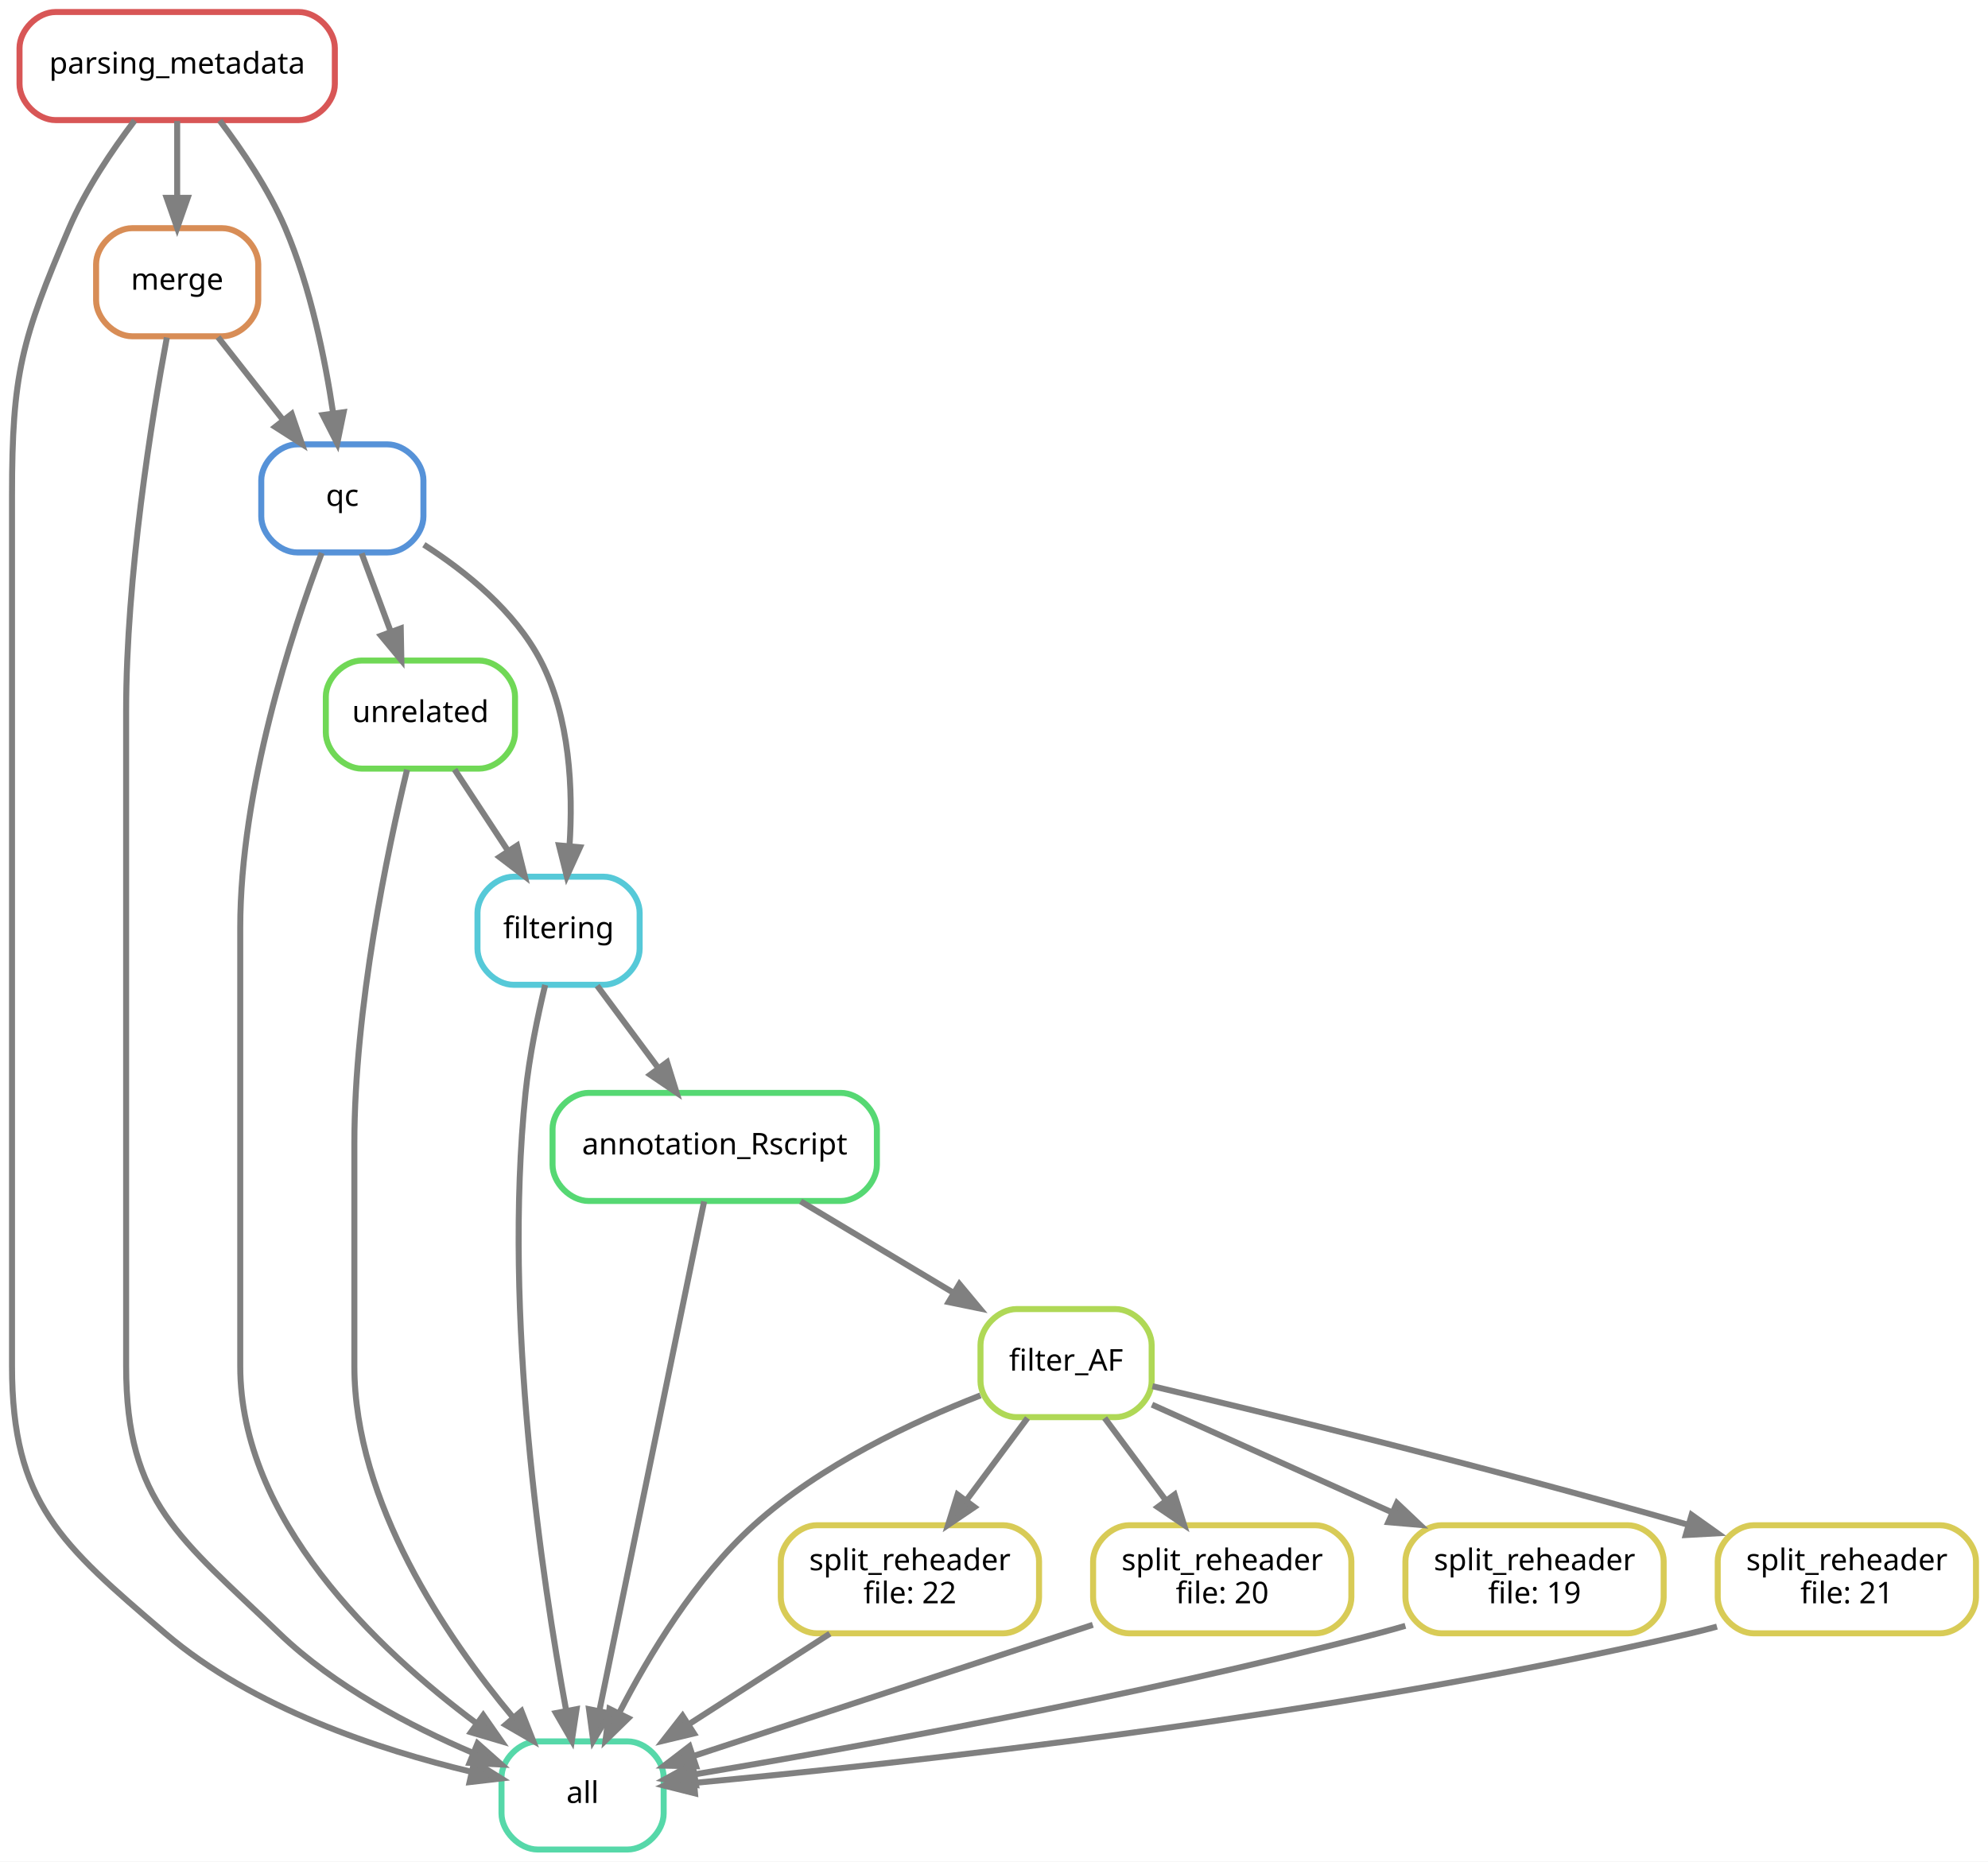
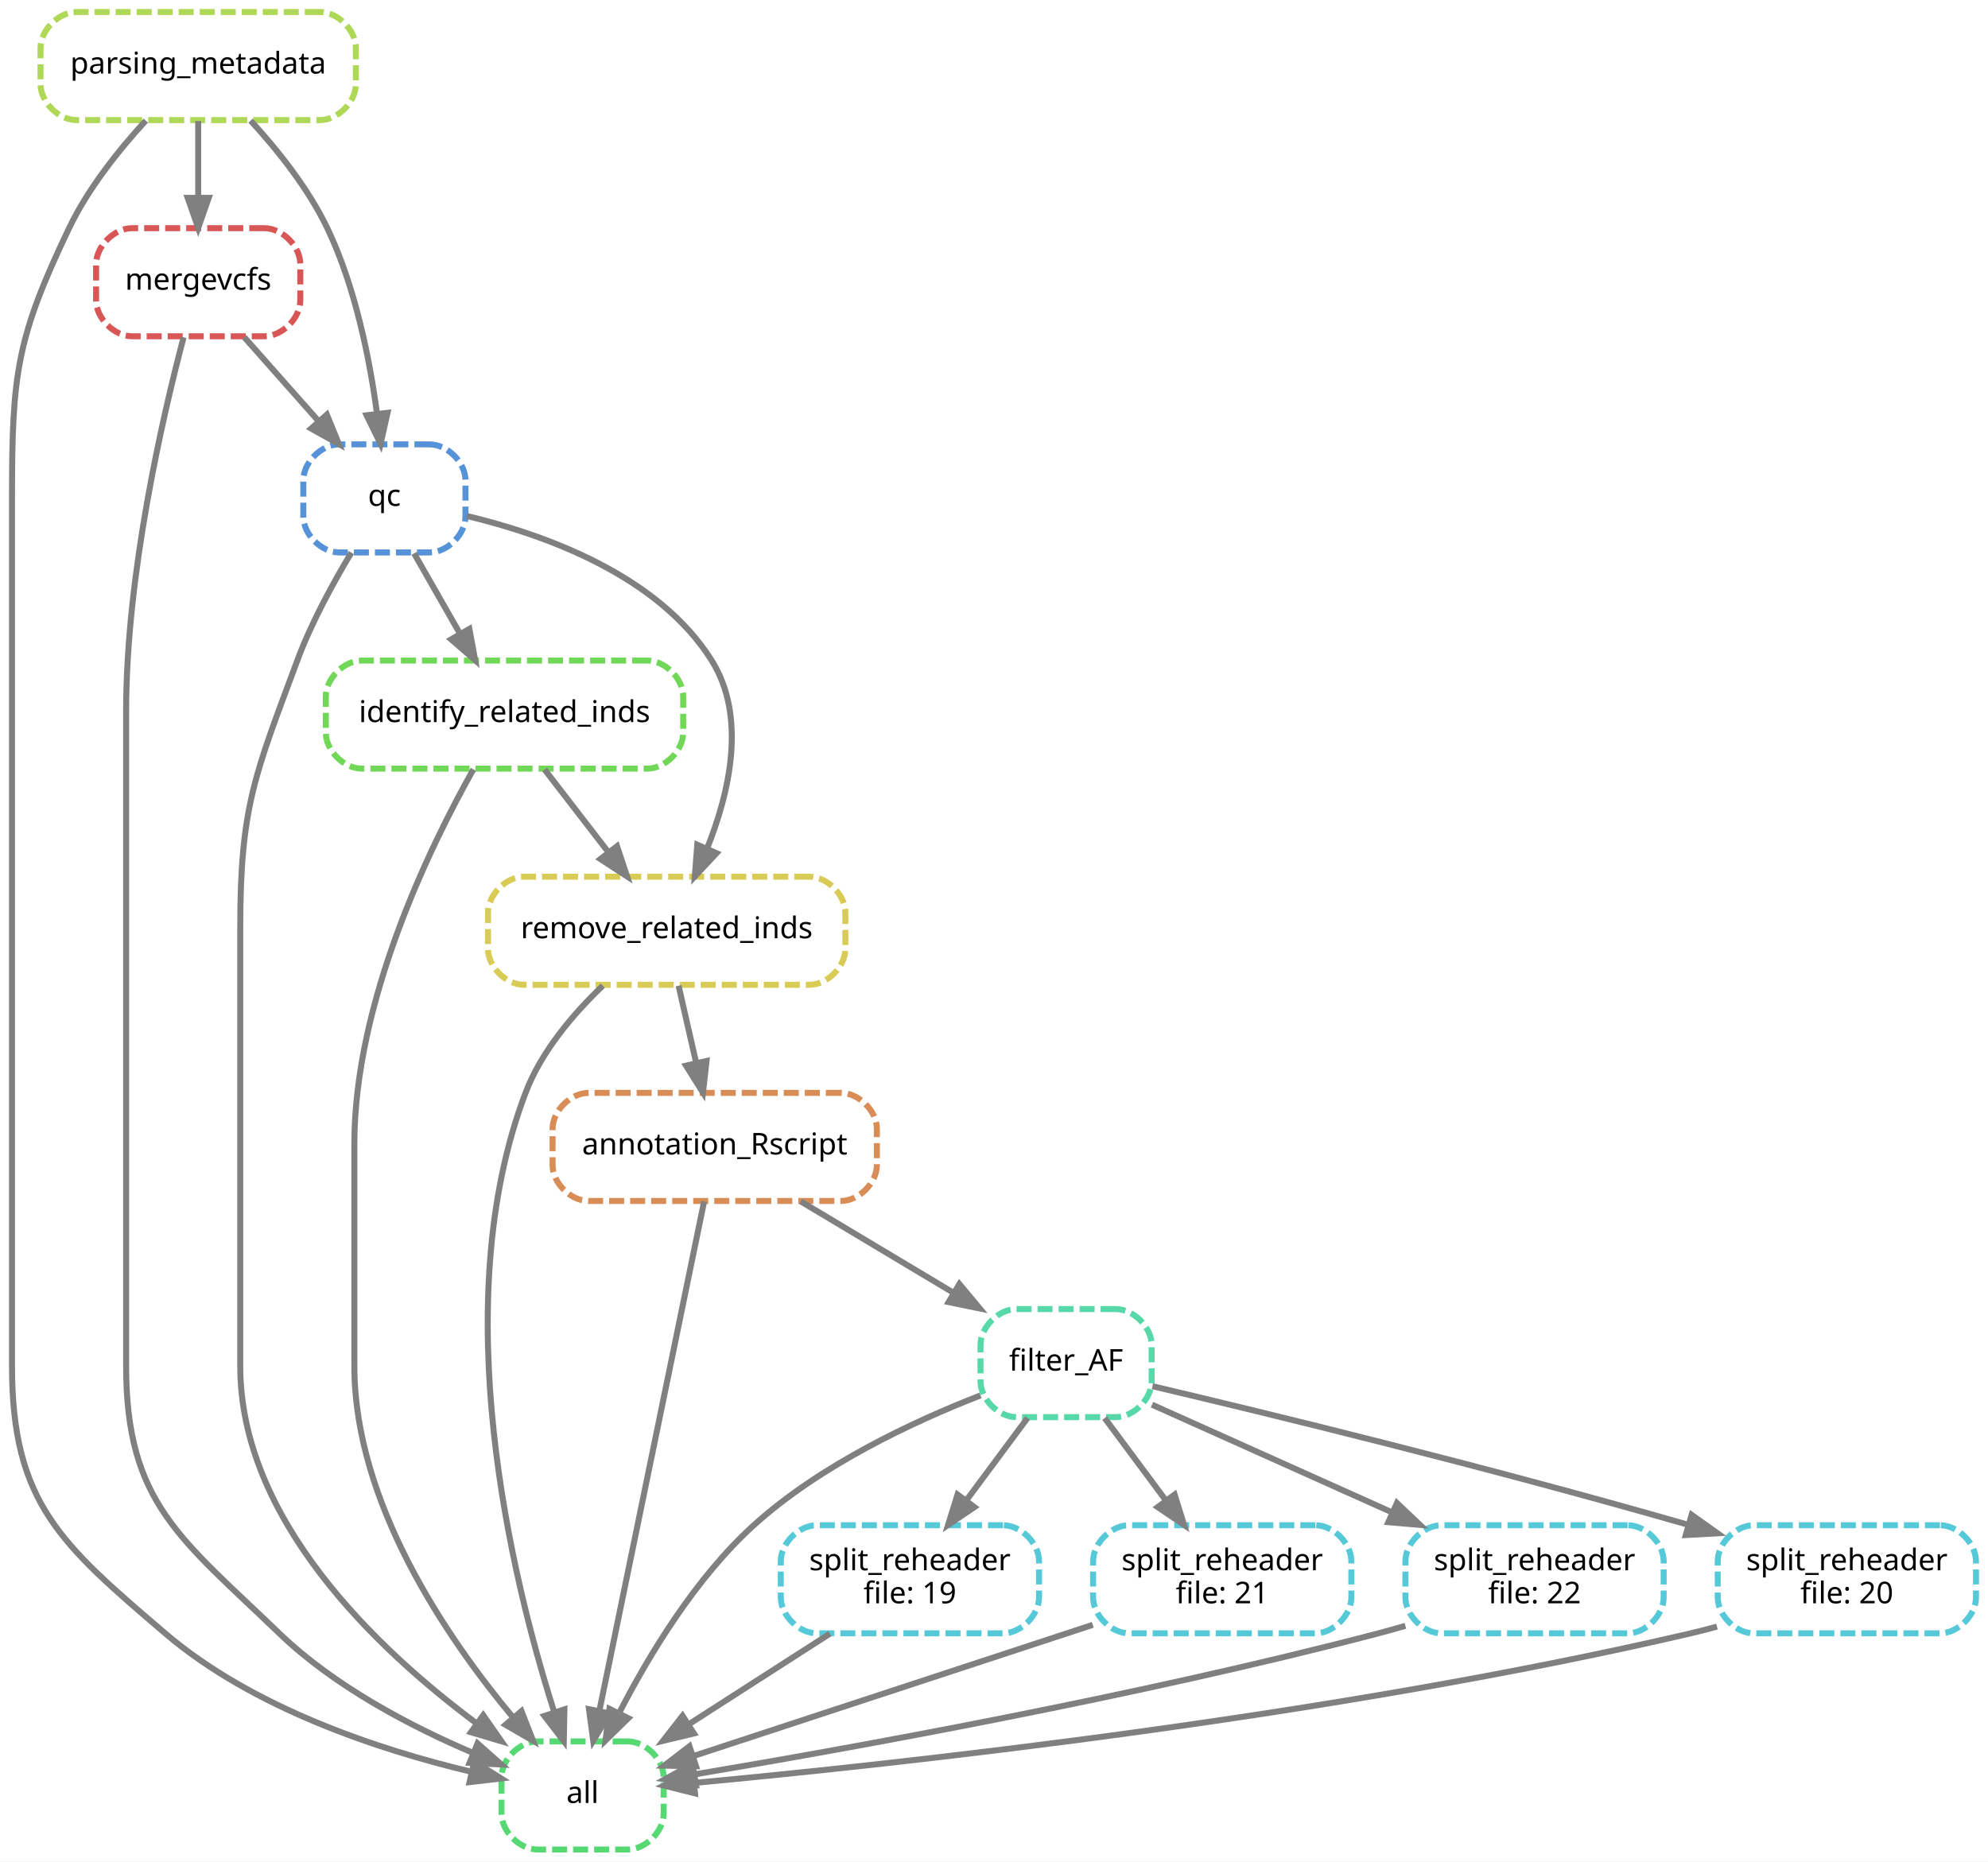
<svg xmlns="http://www.w3.org/2000/svg" width="662pt" height="620pt" viewBox="0.00 0.00 662.00 620.00">
  <g id="graph0" class="graph" transform="scale(1 1) rotate(0) translate(4 616)">
    <polygon fill="white" stroke="transparent" points="-4,4 -4,-616 658,-616 658,4 -4,4" />
    <g id="node1" class="node">
-       <path fill="none" stroke="#56d8a9" stroke-width="2" d="M205,-36C205,-36 175,-36 175,-36 169,-36 163,-30 163,-24 163,-24 163,-12 163,-12 163,-6 169,0 175,0 175,0 205,0 205,0 211,0 217,-6 217,-12 217,-12 217,-24 217,-24 217,-30 211,-36 205,-36" />
+       <path fill="none" stroke="#56d873" stroke-width="2" stroke-dasharray="5,2" d="M205,-36C205,-36 175,-36 175,-36 169,-36 163,-30 163,-24 163,-24 163,-12 163,-12 163,-6 169,0 175,0 175,0 205,0 205,0 211,0 217,-6 217,-12 217,-12 217,-24 217,-24 217,-30 211,-36 205,-36" />
      <text text-anchor="middle" x="190" y="-15.5" font-family="sans" font-size="10.00">all</text>
    </g>
    <g id="node2" class="node">
-       <path fill="none" stroke="#d85656" stroke-width="2" d="M95.5,-612C95.5,-612 14.5,-612 14.5,-612 8.5,-612 2.5,-606 2.5,-600 2.5,-600 2.5,-588 2.5,-588 2.5,-582 8.5,-576 14.5,-576 14.5,-576 95.5,-576 95.5,-576 101.5,-576 107.5,-582 107.5,-588 107.5,-588 107.5,-600 107.5,-600 107.5,-606 101.5,-612 95.5,-612" />
-       <text text-anchor="middle" x="55" y="-591.5" font-family="sans" font-size="10.00">parsing_metadata</text>
+       <path fill="none" stroke="#afd856" stroke-width="2" stroke-dasharray="5,2" d="M102.5,-612C102.5,-612 21.5,-612 21.5,-612 15.5,-612 9.5,-606 9.5,-600 9.5,-600 9.5,-588 9.5,-588 9.5,-582 15.5,-576 21.5,-576 21.5,-576 102.5,-576 102.5,-576 108.5,-576 114.5,-582 114.5,-588 114.5,-588 114.5,-600 114.5,-600 114.5,-606 108.5,-612 102.5,-612" />
+       <text text-anchor="middle" x="62" y="-591.5" font-family="sans" font-size="10.00">parsing_metadata</text>
    </g>
    <g id="edge1" class="edge">
-       <path fill="none" stroke="grey" stroke-width="2" d="M40.84,-575.85C33.31,-565.93 24.5,-552.89 19,-540 3.12,-502.8 0,-491.45 0,-451 0,-451 0,-451 0,-161 0,-115.41 16.35,-101.63 51,-72 80.24,-47 122.5,-33.15 152.74,-25.94" />
+       <path fill="none" stroke="grey" stroke-width="2" d="M44.55,-575.83C35.62,-566.1 25.34,-553.26 19,-540 1.55,-503.51 0,-491.45 0,-451 0,-451 0,-451 0,-161 0,-115.41 16.35,-101.63 51,-72 80.24,-47 122.5,-33.15 152.74,-25.94" />
      <polygon fill="grey" stroke="grey" stroke-width="2" points="153.91,-29.27 162.9,-23.66 152.37,-22.44 153.91,-29.27" />
    </g>
    <g id="node3" class="node">
-       <path fill="none" stroke="#d88d56" stroke-width="2" d="M70,-540C70,-540 40,-540 40,-540 34,-540 28,-534 28,-528 28,-528 28,-516 28,-516 28,-510 34,-504 40,-504 40,-504 70,-504 70,-504 76,-504 82,-510 82,-516 82,-516 82,-528 82,-528 82,-534 76,-540 70,-540" />
-       <text text-anchor="middle" x="55" y="-519.5" font-family="sans" font-size="10.00">merge</text>
+       <path fill="none" stroke="#d85656" stroke-width="2" stroke-dasharray="5,2" d="M84,-540C84,-540 40,-540 40,-540 34,-540 28,-534 28,-528 28,-528 28,-516 28,-516 28,-510 34,-504 40,-504 40,-504 84,-504 84,-504 90,-504 96,-510 96,-516 96,-516 96,-528 96,-528 96,-534 90,-540 84,-540" />
+       <text text-anchor="middle" x="62" y="-519.5" font-family="sans" font-size="10.00">mergevcfs</text>
    </g>
    <g id="edge12" class="edge">
-       <path fill="none" stroke="grey" stroke-width="2" d="M55,-575.7C55,-567.98 55,-558.71 55,-550.11" />
-       <polygon fill="grey" stroke="grey" stroke-width="2" points="58.5,-550.1 55,-540.1 51.5,-550.1 58.5,-550.1" />
+       <path fill="none" stroke="grey" stroke-width="2" d="M62,-575.7C62,-567.98 62,-558.71 62,-550.11" />
+       <polygon fill="grey" stroke="grey" stroke-width="2" points="65.5,-550.1 62,-540.1 58.5,-550.1 65.5,-550.1" />
    </g>
    <g id="node4" class="node">
-       <path fill="none" stroke="#5692d8" stroke-width="2" d="M125,-468C125,-468 95,-468 95,-468 89,-468 83,-462 83,-456 83,-456 83,-444 83,-444 83,-438 89,-432 95,-432 95,-432 125,-432 125,-432 131,-432 137,-438 137,-444 137,-444 137,-456 137,-456 137,-462 131,-468 125,-468" />
-       <text text-anchor="middle" x="110" y="-447.5" font-family="sans" font-size="10.00">qc</text>
+       <path fill="none" stroke="#5692d8" stroke-width="2" stroke-dasharray="5,2" d="M139,-468C139,-468 109,-468 109,-468 103,-468 97,-462 97,-456 97,-456 97,-444 97,-444 97,-438 103,-432 109,-432 109,-432 139,-432 139,-432 145,-432 151,-438 151,-444 151,-444 151,-456 151,-456 151,-462 145,-468 139,-468" />
+       <text text-anchor="middle" x="124" y="-447.5" font-family="sans" font-size="10.00">qc</text>
    </g>
    <g id="edge13" class="edge">
-       <path fill="none" stroke="grey" stroke-width="2" d="M69.16,-575.85C76.69,-565.93 85.5,-552.89 91,-540 99.41,-520.29 104.24,-496.49 106.93,-478.46" />
-       <polygon fill="grey" stroke="grey" stroke-width="2" points="110.43,-478.71 108.3,-468.33 103.49,-477.76 110.43,-478.71" />
+       <path fill="none" stroke="grey" stroke-width="2" d="M79.45,-575.83C88.38,-566.1 98.66,-553.26 105,-540 114.34,-520.46 119.13,-496.32 121.56,-478.12" />
+       <polygon fill="grey" stroke="grey" stroke-width="2" points="125.04,-478.51 122.73,-468.16 118.08,-477.68 125.04,-478.51" />
    </g>
    <g id="edge2" class="edge">
-       <path fill="none" stroke="grey" stroke-width="2" d="M51.56,-503.59C46.59,-476.9 38,-424.19 38,-379 38,-379 38,-379 38,-161 38,-115.41 56.17,-103.63 89,-72 107.34,-54.33 132.75,-41.03 153.49,-32.18" />
+       <path fill="none" stroke="grey" stroke-width="2" d="M57.14,-503.67C50.13,-477.08 38,-424.5 38,-379 38,-379 38,-379 38,-161 38,-115.41 56.17,-103.63 89,-72 107.34,-54.33 132.75,-41.03 153.49,-32.18" />
      <polygon fill="grey" stroke="grey" stroke-width="2" points="155.02,-35.34 162.95,-28.31 152.37,-28.86 155.02,-35.34" />
    </g>
    <g id="edge14" class="edge">
-       <path fill="none" stroke="grey" stroke-width="2" d="M68.6,-503.7C75.12,-495.39 83.07,-485.28 90.25,-476.14" />
-       <polygon fill="grey" stroke="grey" stroke-width="2" points="93.13,-478.13 96.56,-468.1 87.63,-473.81 93.13,-478.13" />
+       <path fill="none" stroke="grey" stroke-width="2" d="M77.33,-503.7C84.76,-495.3 93.82,-485.07 101.98,-475.86" />
+       <polygon fill="grey" stroke="grey" stroke-width="2" points="104.84,-477.91 108.85,-468.1 99.6,-473.27 104.84,-477.91" />
    </g>
    <g id="edge3" class="edge">
-       <path fill="none" stroke="grey" stroke-width="2" d="M103.12,-431.83C93.18,-405.44 76,-353.14 76,-307 76,-307 76,-307 76,-161 76,-110 121.27,-66.88 154.76,-41.97" />
+       <path fill="none" stroke="grey" stroke-width="2" d="M113,-431.94C106.92,-421.84 99.67,-408.59 95,-396 80.92,-358.08 76,-347.45 76,-307 76,-307 76,-307 76,-161 76,-110 121.27,-66.88 154.76,-41.97" />
      <polygon fill="grey" stroke="grey" stroke-width="2" points="156.92,-44.73 162.98,-36.04 152.83,-39.05 156.92,-44.73" />
    </g>
    <g id="node5" class="node">
-       <path fill="none" stroke="#70d856" stroke-width="2" d="M155.5,-396C155.5,-396 116.5,-396 116.5,-396 110.5,-396 104.5,-390 104.5,-384 104.5,-384 104.5,-372 104.5,-372 104.5,-366 110.5,-360 116.5,-360 116.5,-360 155.5,-360 155.5,-360 161.5,-360 167.5,-366 167.5,-372 167.5,-372 167.5,-384 167.5,-384 167.5,-390 161.5,-396 155.5,-396" />
-       <text text-anchor="middle" x="136" y="-375.5" font-family="sans" font-size="10.00">unrelated</text>
+       <path fill="none" stroke="#70d856" stroke-width="2" stroke-dasharray="5,2" d="M211.5,-396C211.5,-396 116.5,-396 116.5,-396 110.5,-396 104.5,-390 104.5,-384 104.5,-384 104.5,-372 104.5,-372 104.5,-366 110.5,-360 116.5,-360 116.5,-360 211.5,-360 211.5,-360 217.5,-360 223.5,-366 223.5,-372 223.5,-372 223.5,-384 223.5,-384 223.5,-390 217.5,-396 211.5,-396" />
+       <text text-anchor="middle" x="164" y="-375.5" font-family="sans" font-size="10.00">identify_related_inds</text>
    </g>
    <g id="edge15" class="edge">
-       <path fill="none" stroke="grey" stroke-width="2" d="M116.43,-431.7C119.36,-423.81 122.89,-414.3 126.14,-405.55" />
-       <polygon fill="grey" stroke="grey" stroke-width="2" points="129.45,-406.7 129.65,-396.1 122.88,-404.26 129.45,-406.7" />
+       <path fill="none" stroke="grey" stroke-width="2" d="M133.89,-431.7C138.49,-423.64 144.06,-413.89 149.15,-404.98" />
+       <polygon fill="grey" stroke="grey" stroke-width="2" points="152.3,-406.52 154.23,-396.1 146.23,-403.05 152.3,-406.52" />
    </g>
    <g id="node6" class="node">
-       <path fill="none" stroke="#56c9d8" stroke-width="2" d="M197,-324C197,-324 167,-324 167,-324 161,-324 155,-318 155,-312 155,-312 155,-300 155,-300 155,-294 161,-288 167,-288 167,-288 197,-288 197,-288 203,-288 209,-294 209,-300 209,-300 209,-312 209,-312 209,-318 203,-324 197,-324" />
-       <text text-anchor="middle" x="182" y="-303.5" font-family="sans" font-size="10.00">filtering</text>
+       <path fill="none" stroke="#d8cb56" stroke-width="2" stroke-dasharray="5,2" d="M265.5,-324C265.5,-324 170.5,-324 170.5,-324 164.5,-324 158.5,-318 158.5,-312 158.5,-312 158.5,-300 158.5,-300 158.5,-294 164.5,-288 170.5,-288 170.5,-288 265.5,-288 265.5,-288 271.5,-288 277.5,-294 277.5,-300 277.5,-300 277.5,-312 277.5,-312 277.5,-318 271.5,-324 265.5,-324" />
+       <text text-anchor="middle" x="218" y="-303.5" font-family="sans" font-size="10.00">remove_related_inds</text>
    </g>
    <g id="edge17" class="edge">
-       <path fill="none" stroke="grey" stroke-width="2" d="M137.15,-434.58C151.31,-425.51 167.44,-412.42 176,-396 185.88,-377.06 186.85,-352.69 185.65,-334.25" />
-       <polygon fill="grey" stroke="grey" stroke-width="2" points="189.13,-333.8 184.74,-324.15 182.15,-334.43 189.13,-333.8" />
+       <path fill="none" stroke="grey" stroke-width="2" d="M151.44,-444.15C177.5,-437.94 215.25,-424.36 233,-396 244.75,-377.22 238.95,-352.05 231.4,-333.26" />
+       <polygon fill="grey" stroke="grey" stroke-width="2" points="234.6,-331.84 227.37,-324.09 228.19,-334.65 234.6,-331.84" />
    </g>
    <g id="edge4" class="edge">
-       <path fill="none" stroke="grey" stroke-width="2" d="M131.55,-359.65C125.12,-333.02 114,-280.4 114,-235 114,-235 114,-235 114,-161 114,-115.64 144.52,-70.75 166.88,-43.95" />
+       <path fill="none" stroke="grey" stroke-width="2" d="M153.64,-359.76C138.99,-333.7 114,-282.31 114,-235 114,-235 114,-235 114,-161 114,-115.64 144.52,-70.75 166.88,-43.95" />
      <polygon fill="grey" stroke="grey" stroke-width="2" points="169.64,-46.09 173.51,-36.23 164.34,-41.53 169.64,-46.09" />
    </g>
    <g id="edge16" class="edge">
-       <path fill="none" stroke="grey" stroke-width="2" d="M147.37,-359.7C152.72,-351.56 159.2,-341.69 165.11,-332.7" />
-       <polygon fill="grey" stroke="grey" stroke-width="2" points="168.19,-334.38 170.76,-324.1 162.34,-330.54 168.19,-334.38" />
+       <path fill="none" stroke="grey" stroke-width="2" d="M177.35,-359.7C183.76,-351.39 191.56,-341.28 198.61,-332.14" />
+       <polygon fill="grey" stroke="grey" stroke-width="2" points="201.47,-334.16 204.81,-324.1 195.93,-329.88 201.47,-334.16" />
    </g>
    <g id="edge5" class="edge">
-       <path fill="none" stroke="grey" stroke-width="2" d="M177.54,-287.95C175.06,-277.63 172.25,-264.15 171,-252 163.38,-177.75 176.51,-89.93 184.52,-46.36" />
-       <polygon fill="grey" stroke="grey" stroke-width="2" points="188,-46.74 186.42,-36.27 181.13,-45.44 188,-46.74" />
+       <path fill="none" stroke="grey" stroke-width="2" d="M196.73,-287.7C186.89,-278.31 176.24,-265.8 171,-252 144.2,-181.39 166.4,-90.32 180.53,-45.85" />
+       <polygon fill="grey" stroke="grey" stroke-width="2" points="183.94,-46.67 183.74,-36.08 177.29,-44.49 183.94,-46.67" />
    </g>
    <g id="node7" class="node">
-       <path fill="none" stroke="#56d873" stroke-width="2" d="M276,-252C276,-252 192,-252 192,-252 186,-252 180,-246 180,-240 180,-240 180,-228 180,-228 180,-222 186,-216 192,-216 192,-216 276,-216 276,-216 282,-216 288,-222 288,-228 288,-228 288,-240 288,-240 288,-246 282,-252 276,-252" />
+       <path fill="none" stroke="#d88d56" stroke-width="2" stroke-dasharray="5,2" d="M276,-252C276,-252 192,-252 192,-252 186,-252 180,-246 180,-240 180,-240 180,-228 180,-228 180,-222 186,-216 192,-216 192,-216 276,-216 276,-216 282,-216 288,-222 288,-228 288,-228 288,-240 288,-240 288,-246 282,-252 276,-252" />
      <text text-anchor="middle" x="234" y="-231.5" font-family="sans" font-size="10.00">annotation_Rscript</text>
    </g>
    <g id="edge18" class="edge">
-       <path fill="none" stroke="grey" stroke-width="2" d="M194.85,-287.7C201.03,-279.39 208.54,-269.28 215.32,-260.14" />
-       <polygon fill="grey" stroke="grey" stroke-width="2" points="218.14,-262.22 221.29,-252.1 212.52,-258.04 218.14,-262.22" />
+       <path fill="none" stroke="grey" stroke-width="2" d="M221.96,-287.7C223.72,-279.98 225.84,-270.71 227.8,-262.11" />
+       <polygon fill="grey" stroke="grey" stroke-width="2" points="231.27,-262.63 230.09,-252.1 224.45,-261.07 231.27,-262.63" />
    </g>
    <g id="edge6" class="edge">
      <path fill="none" stroke="grey" stroke-width="2" d="M230.47,-215.85C222.85,-178.75 204.76,-90.81 195.57,-46.1" />
      <polygon fill="grey" stroke="grey" stroke-width="2" points="198.99,-45.32 193.54,-36.23 192.13,-46.73 198.99,-45.32" />
    </g>
    <g id="node8" class="node">
-       <path fill="none" stroke="#afd856" stroke-width="2" d="M367.5,-180C367.5,-180 334.5,-180 334.5,-180 328.5,-180 322.5,-174 322.5,-168 322.5,-168 322.5,-156 322.5,-156 322.5,-150 328.5,-144 334.5,-144 334.5,-144 367.5,-144 367.5,-144 373.5,-144 379.5,-150 379.5,-156 379.5,-156 379.5,-168 379.5,-168 379.5,-174 373.5,-180 367.5,-180" />
+       <path fill="none" stroke="#56d8a9" stroke-width="2" stroke-dasharray="5,2" d="M367.5,-180C367.5,-180 334.5,-180 334.5,-180 328.5,-180 322.5,-174 322.5,-168 322.5,-168 322.5,-156 322.5,-156 322.5,-150 328.5,-144 334.5,-144 334.5,-144 367.5,-144 367.5,-144 373.5,-144 379.5,-150 379.5,-156 379.5,-156 379.5,-168 379.5,-168 379.5,-174 373.5,-180 367.5,-180" />
      <text text-anchor="middle" x="351" y="-159.5" font-family="sans" font-size="10.00">filter_AF</text>
    </g>
    <g id="edge19" class="edge">
      <path fill="none" stroke="grey" stroke-width="2" d="M262.62,-215.88C277.92,-206.72 296.94,-195.34 313.42,-185.48" />
      <polygon fill="grey" stroke="grey" stroke-width="2" points="315.48,-188.33 322.27,-180.19 311.89,-182.32 315.48,-188.33" />
    </g>
    <g id="edge7" class="edge">
      <path fill="none" stroke="grey" stroke-width="2" d="M322.5,-151.24C300.09,-142.51 269.07,-128 247,-108 227.58,-90.4 212.08,-64.72 202.18,-45.47" />
      <polygon fill="grey" stroke="grey" stroke-width="2" points="205.22,-43.73 197.64,-36.33 198.95,-46.84 205.22,-43.73" />
    </g>
    <g id="node9" class="node">
-       <path fill="none" stroke="#d8cb56" stroke-width="2" d="M330,-108C330,-108 268,-108 268,-108 262,-108 256,-102 256,-96 256,-96 256,-84 256,-84 256,-78 262,-72 268,-72 268,-72 330,-72 330,-72 336,-72 342,-78 342,-84 342,-84 342,-96 342,-96 342,-102 336,-108 330,-108" />
+       <path fill="none" stroke="#56c9d8" stroke-width="2" stroke-dasharray="5,2" d="M330,-108C330,-108 268,-108 268,-108 262,-108 256,-102 256,-96 256,-96 256,-84 256,-84 256,-78 262,-72 268,-72 268,-72 330,-72 330,-72 336,-72 342,-78 342,-84 342,-84 342,-96 342,-96 342,-102 336,-108 330,-108" />
      <text text-anchor="middle" x="299" y="-93" font-family="sans" font-size="10.00">split_reheader</text>
-       <text text-anchor="middle" x="299" y="-82" font-family="sans" font-size="10.00">file: 22</text>
+       <text text-anchor="middle" x="299" y="-82" font-family="sans" font-size="10.00">file: 19</text>
    </g>
    <g id="edge20" class="edge">
      <path fill="none" stroke="grey" stroke-width="2" d="M338.15,-143.7C331.97,-135.39 324.46,-125.28 317.68,-116.14" />
      <polygon fill="grey" stroke="grey" stroke-width="2" points="320.48,-114.04 311.71,-108.1 314.86,-118.22 320.48,-114.04" />
    </g>
    <g id="node10" class="node">
-       <path fill="none" stroke="#d8cb56" stroke-width="2" d="M434,-108C434,-108 372,-108 372,-108 366,-108 360,-102 360,-96 360,-96 360,-84 360,-84 360,-78 366,-72 372,-72 372,-72 434,-72 434,-72 440,-72 446,-78 446,-84 446,-84 446,-96 446,-96 446,-102 440,-108 434,-108" />
+       <path fill="none" stroke="#56c9d8" stroke-width="2" stroke-dasharray="5,2" d="M434,-108C434,-108 372,-108 372,-108 366,-108 360,-102 360,-96 360,-96 360,-84 360,-84 360,-78 366,-72 372,-72 372,-72 434,-72 434,-72 440,-72 446,-78 446,-84 446,-84 446,-96 446,-96 446,-102 440,-108 434,-108" />
      <text text-anchor="middle" x="403" y="-93" font-family="sans" font-size="10.00">split_reheader</text>
-       <text text-anchor="middle" x="403" y="-82" font-family="sans" font-size="10.00">file: 20</text>
+       <text text-anchor="middle" x="403" y="-82" font-family="sans" font-size="10.00">file: 21</text>
    </g>
    <g id="edge21" class="edge">
      <path fill="none" stroke="grey" stroke-width="2" d="M363.85,-143.7C370.03,-135.39 377.54,-125.28 384.32,-116.14" />
      <polygon fill="grey" stroke="grey" stroke-width="2" points="387.14,-118.22 390.29,-108.1 381.52,-114.04 387.14,-118.22" />
    </g>
    <g id="node11" class="node">
-       <path fill="none" stroke="#d8cb56" stroke-width="2" d="M538,-108C538,-108 476,-108 476,-108 470,-108 464,-102 464,-96 464,-96 464,-84 464,-84 464,-78 470,-72 476,-72 476,-72 538,-72 538,-72 544,-72 550,-78 550,-84 550,-84 550,-96 550,-96 550,-102 544,-108 538,-108" />
+       <path fill="none" stroke="#56c9d8" stroke-width="2" stroke-dasharray="5,2" d="M538,-108C538,-108 476,-108 476,-108 470,-108 464,-102 464,-96 464,-96 464,-84 464,-84 464,-78 470,-72 476,-72 476,-72 538,-72 538,-72 544,-72 550,-78 550,-84 550,-84 550,-96 550,-96 550,-102 544,-108 538,-108" />
      <text text-anchor="middle" x="507" y="-93" font-family="sans" font-size="10.00">split_reheader</text>
-       <text text-anchor="middle" x="507" y="-82" font-family="sans" font-size="10.00">file: 19</text>
+       <text text-anchor="middle" x="507" y="-82" font-family="sans" font-size="10.00">file: 22</text>
    </g>
    <g id="edge22" class="edge">
      <path fill="none" stroke="grey" stroke-width="2" d="M379.61,-148.16C401.94,-138.14 433.44,-124.01 459.53,-112.3" />
      <polygon fill="grey" stroke="grey" stroke-width="2" points="461.18,-115.4 468.87,-108.11 458.31,-109.01 461.18,-115.4" />
    </g>
    <g id="node12" class="node">
-       <path fill="none" stroke="#d8cb56" stroke-width="2" d="M642,-108C642,-108 580,-108 580,-108 574,-108 568,-102 568,-96 568,-96 568,-84 568,-84 568,-78 574,-72 580,-72 580,-72 642,-72 642,-72 648,-72 654,-78 654,-84 654,-84 654,-96 654,-96 654,-102 648,-108 642,-108" />
+       <path fill="none" stroke="#56c9d8" stroke-width="2" stroke-dasharray="5,2" d="M642,-108C642,-108 580,-108 580,-108 574,-108 568,-102 568,-96 568,-96 568,-84 568,-84 568,-78 574,-72 580,-72 580,-72 642,-72 642,-72 648,-72 654,-78 654,-84 654,-84 654,-96 654,-96 654,-102 648,-108 642,-108" />
      <text text-anchor="middle" x="611" y="-93" font-family="sans" font-size="10.00">split_reheader</text>
-       <text text-anchor="middle" x="611" y="-82" font-family="sans" font-size="10.00">file: 21</text>
+       <text text-anchor="middle" x="611" y="-82" font-family="sans" font-size="10.00">file: 20</text>
    </g>
    <g id="edge23" class="edge">
      <path fill="none" stroke="grey" stroke-width="2" d="M379.76,-154.31C418.24,-145.22 488.77,-128.08 558.16,-108.15" />
      <polygon fill="grey" stroke="grey" stroke-width="2" points="559.31,-111.46 567.94,-105.32 557.36,-104.74 559.31,-111.46" />
    </g>
    <g id="edge8" class="edge">
      <path fill="none" stroke="grey" stroke-width="2" d="M272.34,-71.88C258.22,-62.81 240.69,-51.55 225.44,-41.76" />
      <polygon fill="grey" stroke="grey" stroke-width="2" points="227.07,-38.65 216.77,-36.19 223.29,-44.54 227.07,-38.65" />
    </g>
    <g id="edge9" class="edge">
      <path fill="none" stroke="grey" stroke-width="2" d="M359.9,-74.83C320.9,-62.02 264.06,-43.34 227.06,-31.18" />
      <polygon fill="grey" stroke="grey" stroke-width="2" points="227.77,-27.73 217.18,-27.93 225.58,-34.38 227.77,-27.73" />
    </g>
    <g id="edge10" class="edge">
      <path fill="none" stroke="grey" stroke-width="2" d="M463.99,-74.5C460.96,-73.62 457.94,-72.77 455,-72 374.76,-50.94 278.94,-33.69 227.34,-25.03" />
      <polygon fill="grey" stroke="grey" stroke-width="2" points="227.77,-21.55 217.33,-23.36 226.62,-28.46 227.77,-21.55" />
    </g>
    <g id="edge11" class="edge">
      <path fill="none" stroke="grey" stroke-width="2" d="M567.75,-74.24C564.8,-73.43 561.87,-72.67 559,-72 439.35,-44.07 294.23,-28.42 227.22,-22.19" />
      <polygon fill="grey" stroke="grey" stroke-width="2" points="227.43,-18.7 217.15,-21.28 226.79,-25.67 227.43,-18.7" />
    </g>
  </g>
</svg>
